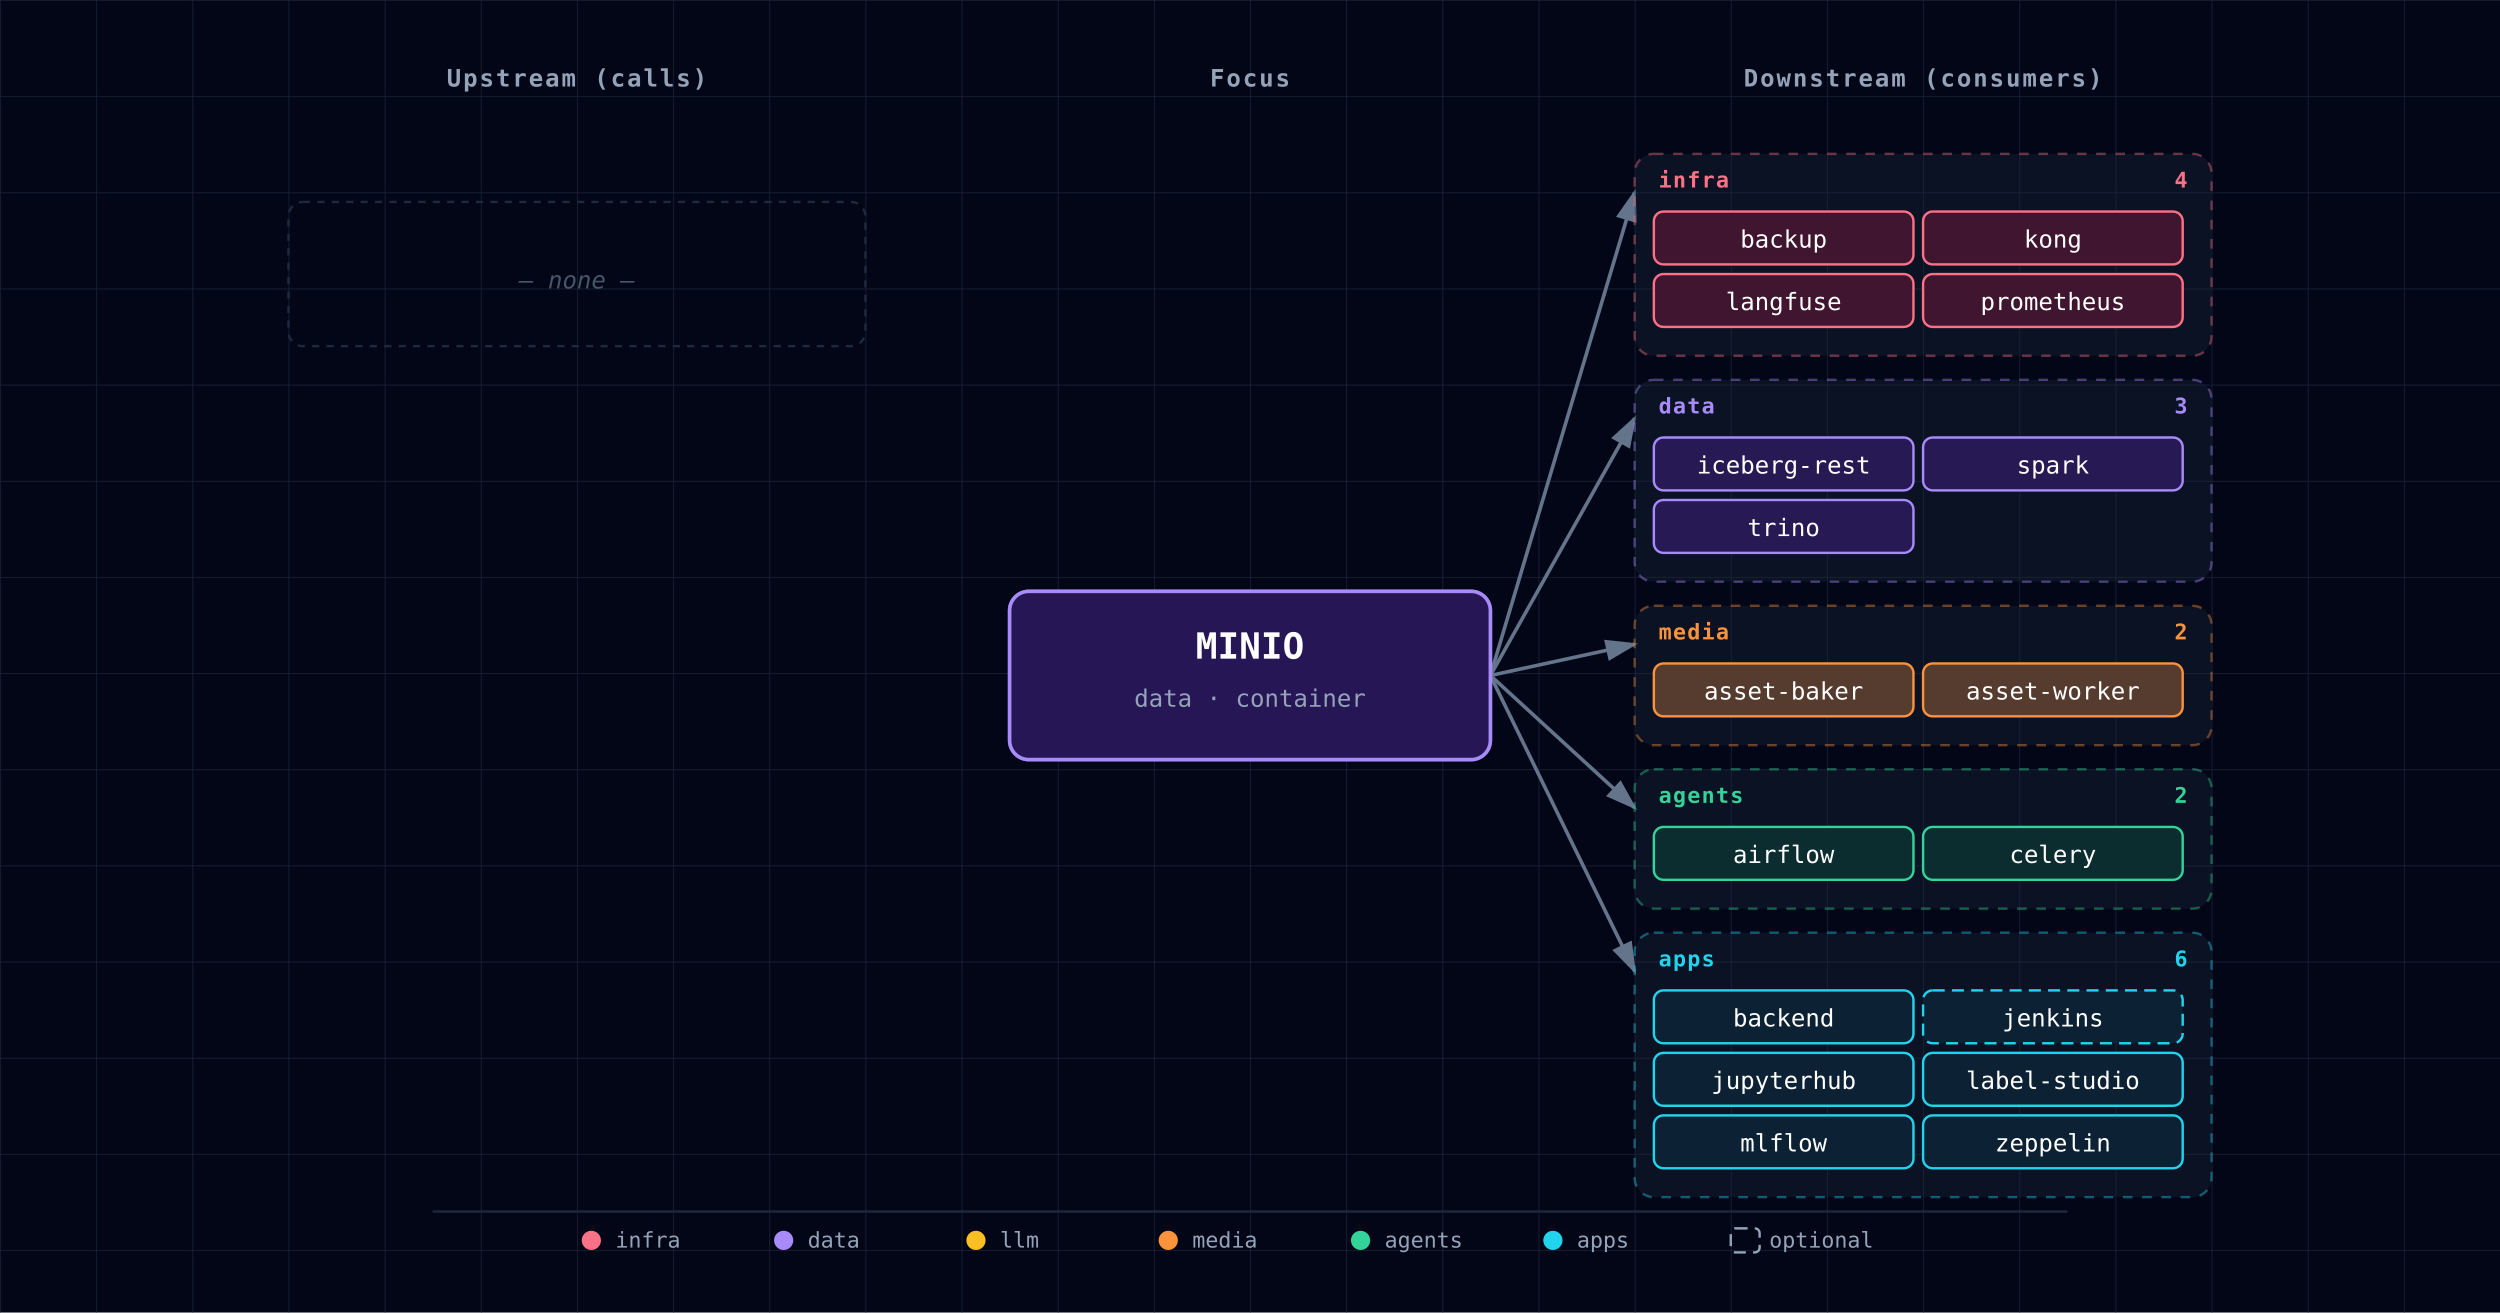
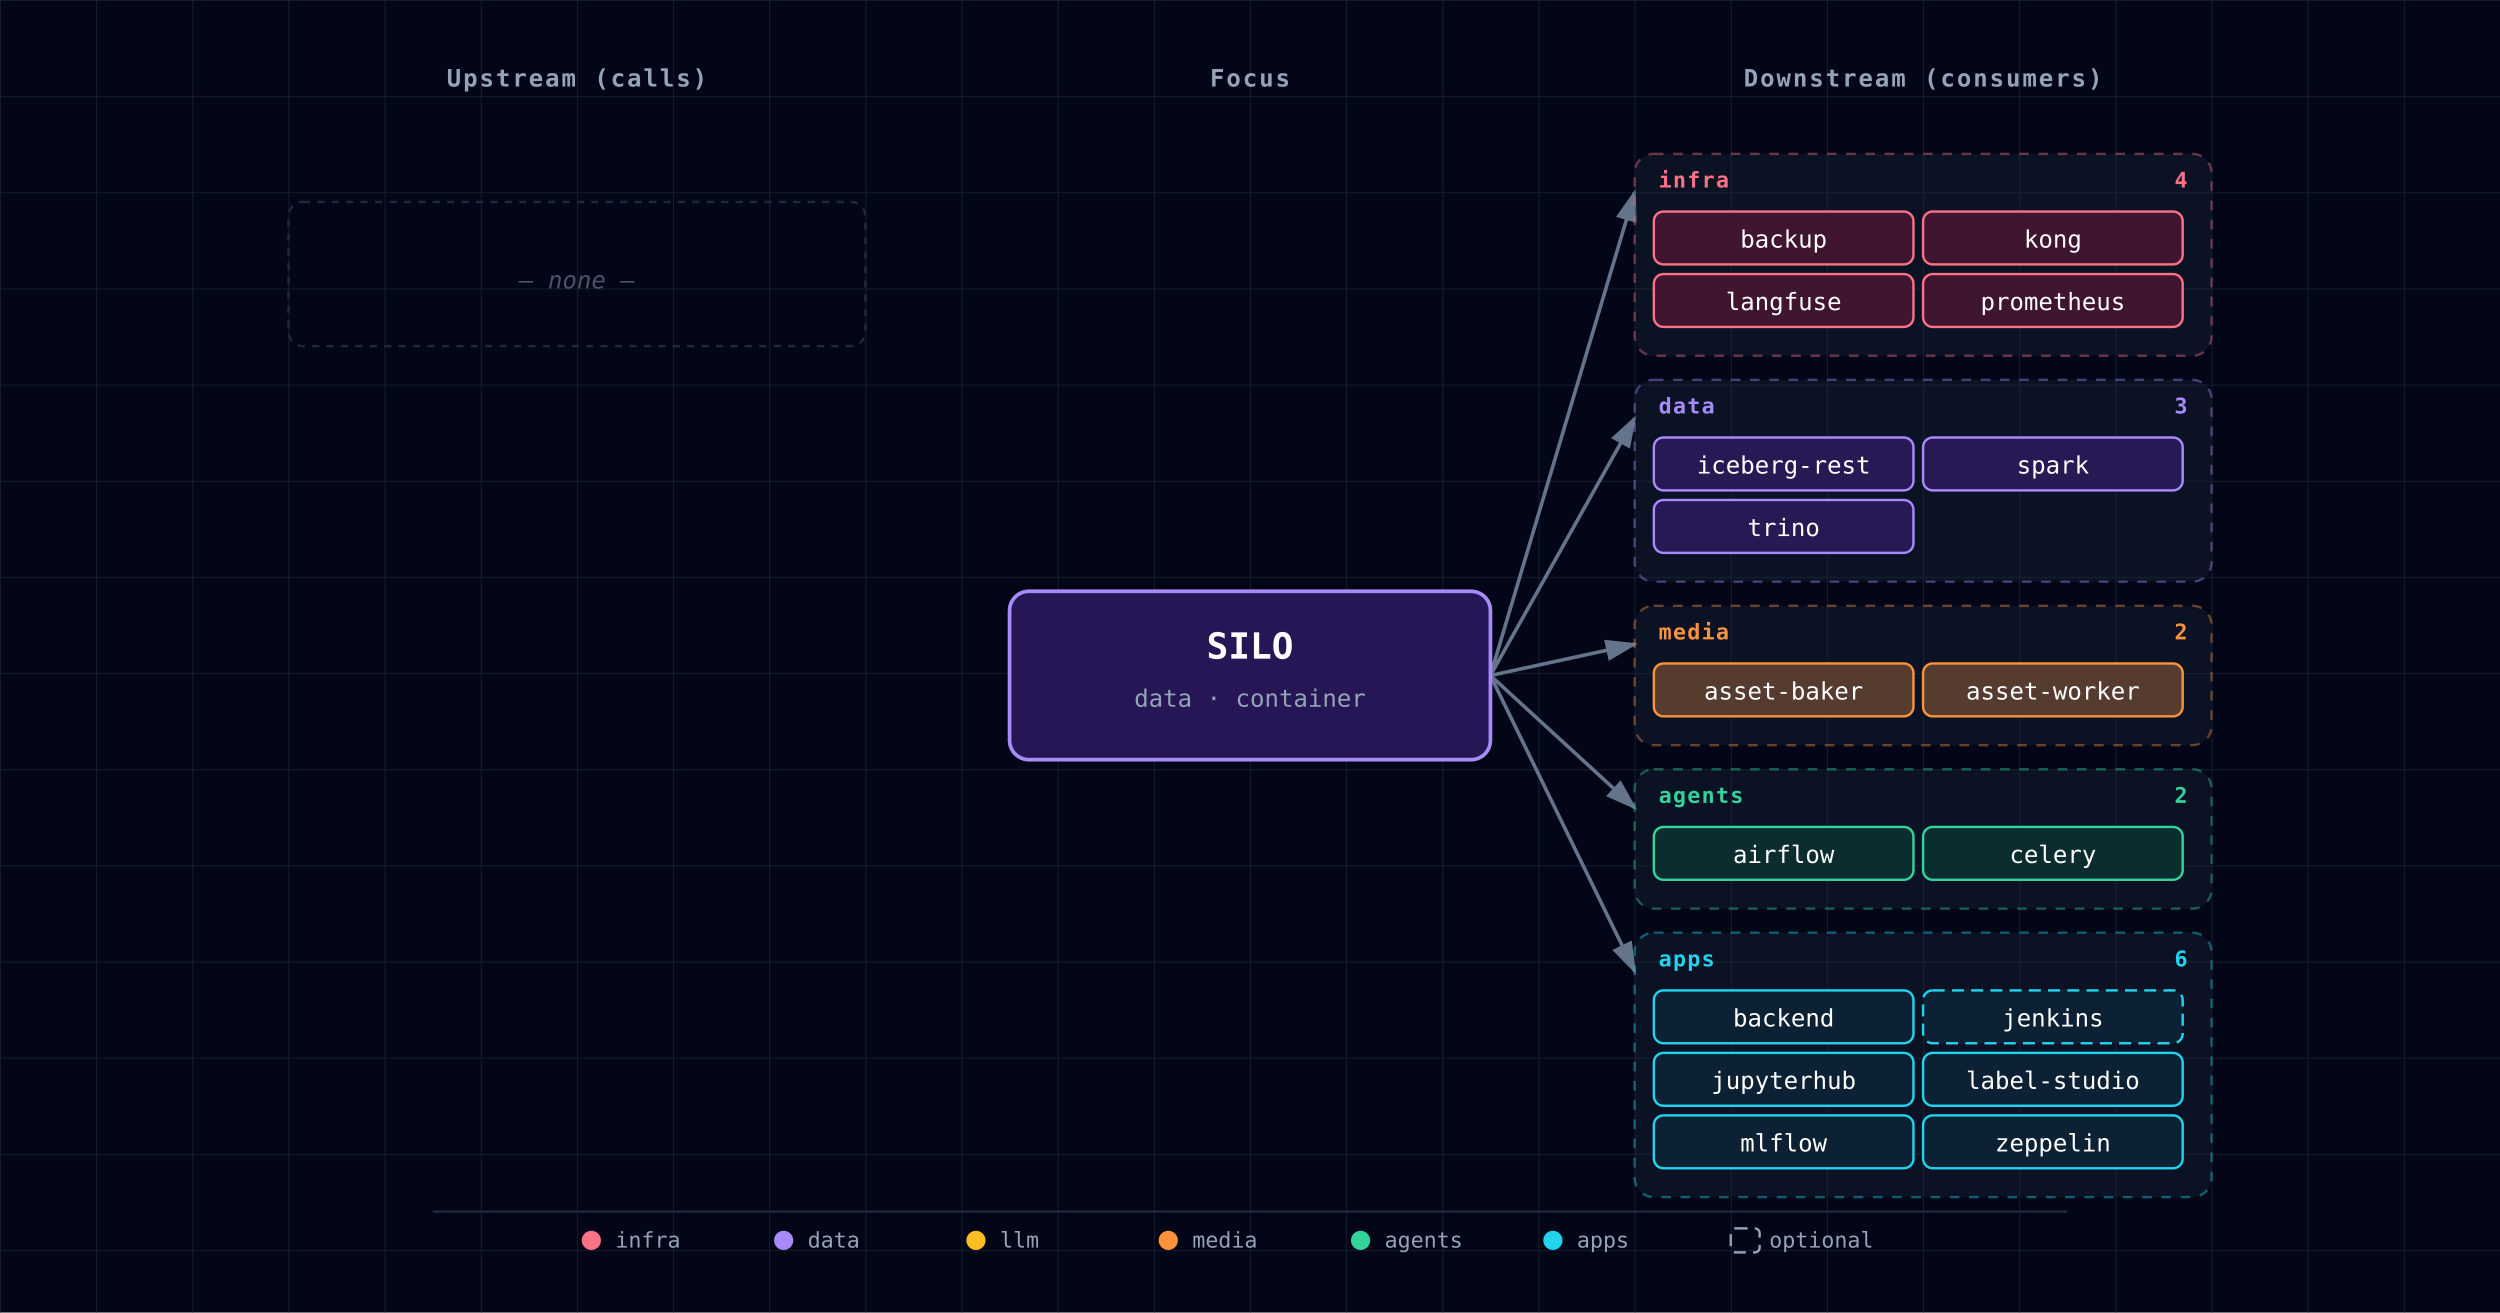
<svg xmlns="http://www.w3.org/2000/svg" viewBox="0 0 1040 546" font-family="'JetBrains Mono', 'Fira Code', Menlo, Consolas, monospace">
  <defs>
    <pattern id="grid" width="40" height="40" patternUnits="userSpaceOnUse">
      <path d="M 40 0 L 0 0 0 40" fill="none" stroke="#1e293b" stroke-width="0.5" />
    </pattern>
    <marker id="arrowhead" markerWidth="9" markerHeight="6" refX="8" refY="3" orient="auto">
      <polygon points="0 0, 9 3, 0 6" fill="#64748b" />
    </marker>
    <filter id="focus-glow" x="-50%" y="-50%" width="200%" height="200%">
      <feGaussianBlur in="SourceAlpha" stdDeviation="6" />
      <feFlood flood-color="#a78bfa" flood-opacity="0.6" />
      <feComposite in2="SourceAlpha" operator="in" />
      <feMerge>
        <feMergeNode />
        <feMergeNode in="SourceGraphic" />
      </feMerge>
    </filter>
  </defs>
  <rect width="1040" height="546" fill="#020617" />
  <rect width="1040" height="546" fill="url(#grid)" />
  <text x="240" y="36" fill="#94a3b8" font-size="10" font-weight="600" text-anchor="middle" letter-spacing="0.08em">Upstream (calls)</text>
  <text x="520" y="36" fill="#94a3b8" font-size="10" font-weight="600" text-anchor="middle" letter-spacing="0.08em">Focus</text>
  <text x="800" y="36" fill="#94a3b8" font-size="10" font-weight="600" text-anchor="middle" letter-spacing="0.08em">Downstream (consumers)</text>
  <line x1="620" y1="281" x2="680" y2="80" stroke="#64748b" stroke-width="1.5" marker-end="url(#arrowhead)" />
  <line x1="620" y1="281" x2="680" y2="174" stroke="#64748b" stroke-width="1.5" marker-end="url(#arrowhead)" />
  <line x1="620" y1="281" x2="680" y2="268" stroke="#64748b" stroke-width="1.5" marker-end="url(#arrowhead)" />
  <line x1="620" y1="281" x2="680" y2="336" stroke="#64748b" stroke-width="1.5" marker-end="url(#arrowhead)" />
  <line x1="620" y1="281" x2="680" y2="404" stroke="#64748b" stroke-width="1.5" marker-end="url(#arrowhead)" />
  <g>
    <rect x="120" y="84" width="240" height="60" rx="6" fill="none" stroke="#1e293b" stroke-width="1" stroke-dasharray="3,3" />
    <text x="240" y="120" fill="#475569" font-size="10" font-style="italic" text-anchor="middle">— none —</text>
  </g>
  <g>
    <g class="cluster">
      <rect x="680" y="64" width="240" height="84" rx="8" fill="rgba(30,41,59,0.35)" stroke="#fb7185" stroke-width="1" stroke-dasharray="4,4" stroke-opacity="0.4" />
      <text x="690" y="78" fill="#fb7185" font-size="9" font-weight="700" text-anchor="start" style="letter-spacing:0.06em;text-transform:uppercase;">infra</text>
      <text x="910" y="78" fill="#fb7185" font-size="9" font-weight="600" text-anchor="end">4</text>
    </g>
    <g>
      <rect x="688" y="88" width="108" height="22" rx="4" fill="#0f172a" />
      <rect x="688" y="88" width="108" height="22" rx="4" fill="rgba(136, 19, 55, 0.4)" stroke="#fb7185" stroke-width="1" />
      <text x="742" y="103" fill="white" font-size="10" text-anchor="middle">backup</text>
    </g>
    <g>
      <rect x="800" y="88" width="108" height="22" rx="4" fill="#0f172a" />
      <rect x="800" y="88" width="108" height="22" rx="4" fill="rgba(136, 19, 55, 0.4)" stroke="#fb7185" stroke-width="1" />
      <text x="854" y="103" fill="white" font-size="10" text-anchor="middle">kong</text>
    </g>
    <g>
      <rect x="688" y="114" width="108" height="22" rx="4" fill="#0f172a" />
      <rect x="688" y="114" width="108" height="22" rx="4" fill="rgba(136, 19, 55, 0.4)" stroke="#fb7185" stroke-width="1" />
      <text x="742" y="129" fill="white" font-size="10" text-anchor="middle">langfuse</text>
    </g>
    <g>
      <rect x="800" y="114" width="108" height="22" rx="4" fill="#0f172a" />
      <rect x="800" y="114" width="108" height="22" rx="4" fill="rgba(136, 19, 55, 0.4)" stroke="#fb7185" stroke-width="1" />
      <text x="854" y="129" fill="white" font-size="10" text-anchor="middle">prometheus</text>
    </g>
    <g class="cluster">
      <rect x="680" y="158" width="240" height="84" rx="8" fill="rgba(30,41,59,0.35)" stroke="#a78bfa" stroke-width="1" stroke-dasharray="4,4" stroke-opacity="0.4" />
      <text x="690" y="172" fill="#a78bfa" font-size="9" font-weight="700" text-anchor="start" style="letter-spacing:0.06em;text-transform:uppercase;">data</text>
      <text x="910" y="172" fill="#a78bfa" font-size="9" font-weight="600" text-anchor="end">3</text>
    </g>
    <g>
      <rect x="688" y="182" width="108" height="22" rx="4" fill="#0f172a" />
      <rect x="688" y="182" width="108" height="22" rx="4" fill="rgba(76, 29, 149, 0.4)" stroke="#a78bfa" stroke-width="1" />
      <text x="742" y="197" fill="white" font-size="10" text-anchor="middle">iceberg-rest</text>
    </g>
    <g>
      <rect x="800" y="182" width="108" height="22" rx="4" fill="#0f172a" />
      <rect x="800" y="182" width="108" height="22" rx="4" fill="rgba(76, 29, 149, 0.4)" stroke="#a78bfa" stroke-width="1" />
      <text x="854" y="197" fill="white" font-size="10" text-anchor="middle">spark</text>
    </g>
    <g>
      <rect x="688" y="208" width="108" height="22" rx="4" fill="#0f172a" />
      <rect x="688" y="208" width="108" height="22" rx="4" fill="rgba(76, 29, 149, 0.4)" stroke="#a78bfa" stroke-width="1" />
      <text x="742" y="223" fill="white" font-size="10" text-anchor="middle">trino</text>
    </g>
    <g class="cluster">
      <rect x="680" y="252" width="240" height="58" rx="8" fill="rgba(30,41,59,0.35)" stroke="#fb923c" stroke-width="1" stroke-dasharray="4,4" stroke-opacity="0.4" />
      <text x="690" y="266" fill="#fb923c" font-size="9" font-weight="700" text-anchor="start" style="letter-spacing:0.06em;text-transform:uppercase;">media</text>
      <text x="910" y="266" fill="#fb923c" font-size="9" font-weight="600" text-anchor="end">2</text>
    </g>
    <g>
      <rect x="688" y="276" width="108" height="22" rx="4" fill="#0f172a" />
      <rect x="688" y="276" width="108" height="22" rx="4" fill="rgba(251, 146, 60, 0.3)" stroke="#fb923c" stroke-width="1" />
      <text x="742" y="291" fill="white" font-size="10" text-anchor="middle">asset-baker</text>
    </g>
    <g>
      <rect x="800" y="276" width="108" height="22" rx="4" fill="#0f172a" />
      <rect x="800" y="276" width="108" height="22" rx="4" fill="rgba(251, 146, 60, 0.3)" stroke="#fb923c" stroke-width="1" />
      <text x="854" y="291" fill="white" font-size="10" text-anchor="middle">asset-worker</text>
    </g>
    <g class="cluster">
      <rect x="680" y="320" width="240" height="58" rx="8" fill="rgba(30,41,59,0.35)" stroke="#34d399" stroke-width="1" stroke-dasharray="4,4" stroke-opacity="0.4" />
      <text x="690" y="334" fill="#34d399" font-size="9" font-weight="700" text-anchor="start" style="letter-spacing:0.06em;text-transform:uppercase;">agents</text>
      <text x="910" y="334" fill="#34d399" font-size="9" font-weight="600" text-anchor="end">2</text>
    </g>
    <g>
      <rect x="688" y="344" width="108" height="22" rx="4" fill="#0f172a" />
      <rect x="688" y="344" width="108" height="22" rx="4" fill="rgba(6, 78, 59, 0.4)" stroke="#34d399" stroke-width="1" />
      <text x="742" y="359" fill="white" font-size="10" text-anchor="middle">airflow</text>
    </g>
    <g>
      <rect x="800" y="344" width="108" height="22" rx="4" fill="#0f172a" />
      <rect x="800" y="344" width="108" height="22" rx="4" fill="rgba(6, 78, 59, 0.4)" stroke="#34d399" stroke-width="1" />
      <text x="854" y="359" fill="white" font-size="10" text-anchor="middle">celery</text>
    </g>
    <g class="cluster">
      <rect x="680" y="388" width="240" height="110" rx="8" fill="rgba(30,41,59,0.35)" stroke="#22d3ee" stroke-width="1" stroke-dasharray="4,4" stroke-opacity="0.4" />
      <text x="690" y="402" fill="#22d3ee" font-size="9" font-weight="700" text-anchor="start" style="letter-spacing:0.06em;text-transform:uppercase;">apps</text>
      <text x="910" y="402" fill="#22d3ee" font-size="9" font-weight="600" text-anchor="end">6</text>
    </g>
    <g>
      <rect x="688" y="412" width="108" height="22" rx="4" fill="#0f172a" />
      <rect x="688" y="412" width="108" height="22" rx="4" fill="rgba(8, 51, 68, 0.4)" stroke="#22d3ee" stroke-width="1" />
      <text x="742" y="427" fill="white" font-size="10" text-anchor="middle">backend</text>
    </g>
    <g>
      <rect x="800" y="412" width="108" height="22" rx="4" fill="#0f172a" />
      <rect x="800" y="412" width="108" height="22" rx="4" fill="rgba(8, 51, 68, 0.4)" stroke="#22d3ee" stroke-width="1" stroke-dasharray="5,3" />
      <text x="854" y="427" fill="white" font-size="10" text-anchor="middle">jenkins</text>
    </g>
    <g>
      <rect x="688" y="438" width="108" height="22" rx="4" fill="#0f172a" />
      <rect x="688" y="438" width="108" height="22" rx="4" fill="rgba(8, 51, 68, 0.4)" stroke="#22d3ee" stroke-width="1" />
      <text x="742" y="453" fill="white" font-size="10" text-anchor="middle">jupyterhub</text>
    </g>
    <g>
      <rect x="800" y="438" width="108" height="22" rx="4" fill="#0f172a" />
      <rect x="800" y="438" width="108" height="22" rx="4" fill="rgba(8, 51, 68, 0.4)" stroke="#22d3ee" stroke-width="1" />
      <text x="854" y="453" fill="white" font-size="10" text-anchor="middle">label-studio</text>
    </g>
    <g>
      <rect x="688" y="464" width="108" height="22" rx="4" fill="#0f172a" />
      <rect x="688" y="464" width="108" height="22" rx="4" fill="rgba(8, 51, 68, 0.4)" stroke="#22d3ee" stroke-width="1" />
      <text x="742" y="479" fill="white" font-size="10" text-anchor="middle">mlflow</text>
    </g>
    <g>
      <rect x="800" y="464" width="108" height="22" rx="4" fill="#0f172a" />
      <rect x="800" y="464" width="108" height="22" rx="4" fill="rgba(8, 51, 68, 0.4)" stroke="#22d3ee" stroke-width="1" />
      <text x="854" y="479" fill="white" font-size="10" text-anchor="middle">zeppelin</text>
    </g>
  </g>
  <g class="focus" filter="url(#focus-glow)">
    <rect x="420" y="246" width="200" height="70" rx="8" fill="#0f172a" />
    <rect x="420" y="246" width="200" height="70" rx="8" fill="rgba(76, 29, 149, 0.4)" stroke="#a78bfa" stroke-width="1.5" />
-     <text x="520" y="274" fill="white" font-size="15" font-weight="700" text-anchor="middle">MINIO</text>
+     <text x="520" y="274" fill="white" font-size="15" font-weight="700" text-anchor="middle">SILO</text>
    <text x="520" y="294" fill="#94a3b8" font-size="10" text-anchor="middle">data · container</text>
  </g>
  <g class="legend">
    <line x1="180" y1="504" x2="860" y2="504" stroke="#1e293b" stroke-width="1" />
    <circle cx="246" cy="516" r="4" fill="#fb7185" />
    <text x="256" y="519" fill="#94a3b8" font-size="9" font-weight="400" text-anchor="start">infra</text>
    <circle cx="326" cy="516" r="4" fill="#a78bfa" />
    <text x="336" y="519" fill="#94a3b8" font-size="9" font-weight="400" text-anchor="start">data</text>
    <circle cx="406" cy="516" r="4" fill="#fbbf24" />
    <text x="416" y="519" fill="#94a3b8" font-size="9" font-weight="400" text-anchor="start">llm</text>
    <circle cx="486" cy="516" r="4" fill="#fb923c" />
    <text x="496" y="519" fill="#94a3b8" font-size="9" font-weight="400" text-anchor="start">media</text>
    <circle cx="566" cy="516" r="4" fill="#34d399" />
    <text x="576" y="519" fill="#94a3b8" font-size="9" font-weight="400" text-anchor="start">agents</text>
    <circle cx="646" cy="516" r="4" fill="#22d3ee" />
    <text x="656" y="519" fill="#94a3b8" font-size="9" font-weight="400" text-anchor="start">apps</text>
    <rect x="720" y="511" width="12" height="10" rx="2" fill="none" stroke="#94a3b8" stroke-width="1" stroke-dasharray="5,3" />
    <text x="736" y="519" fill="#94a3b8" font-size="9" font-weight="400" text-anchor="start">optional</text>
  </g>
</svg>
